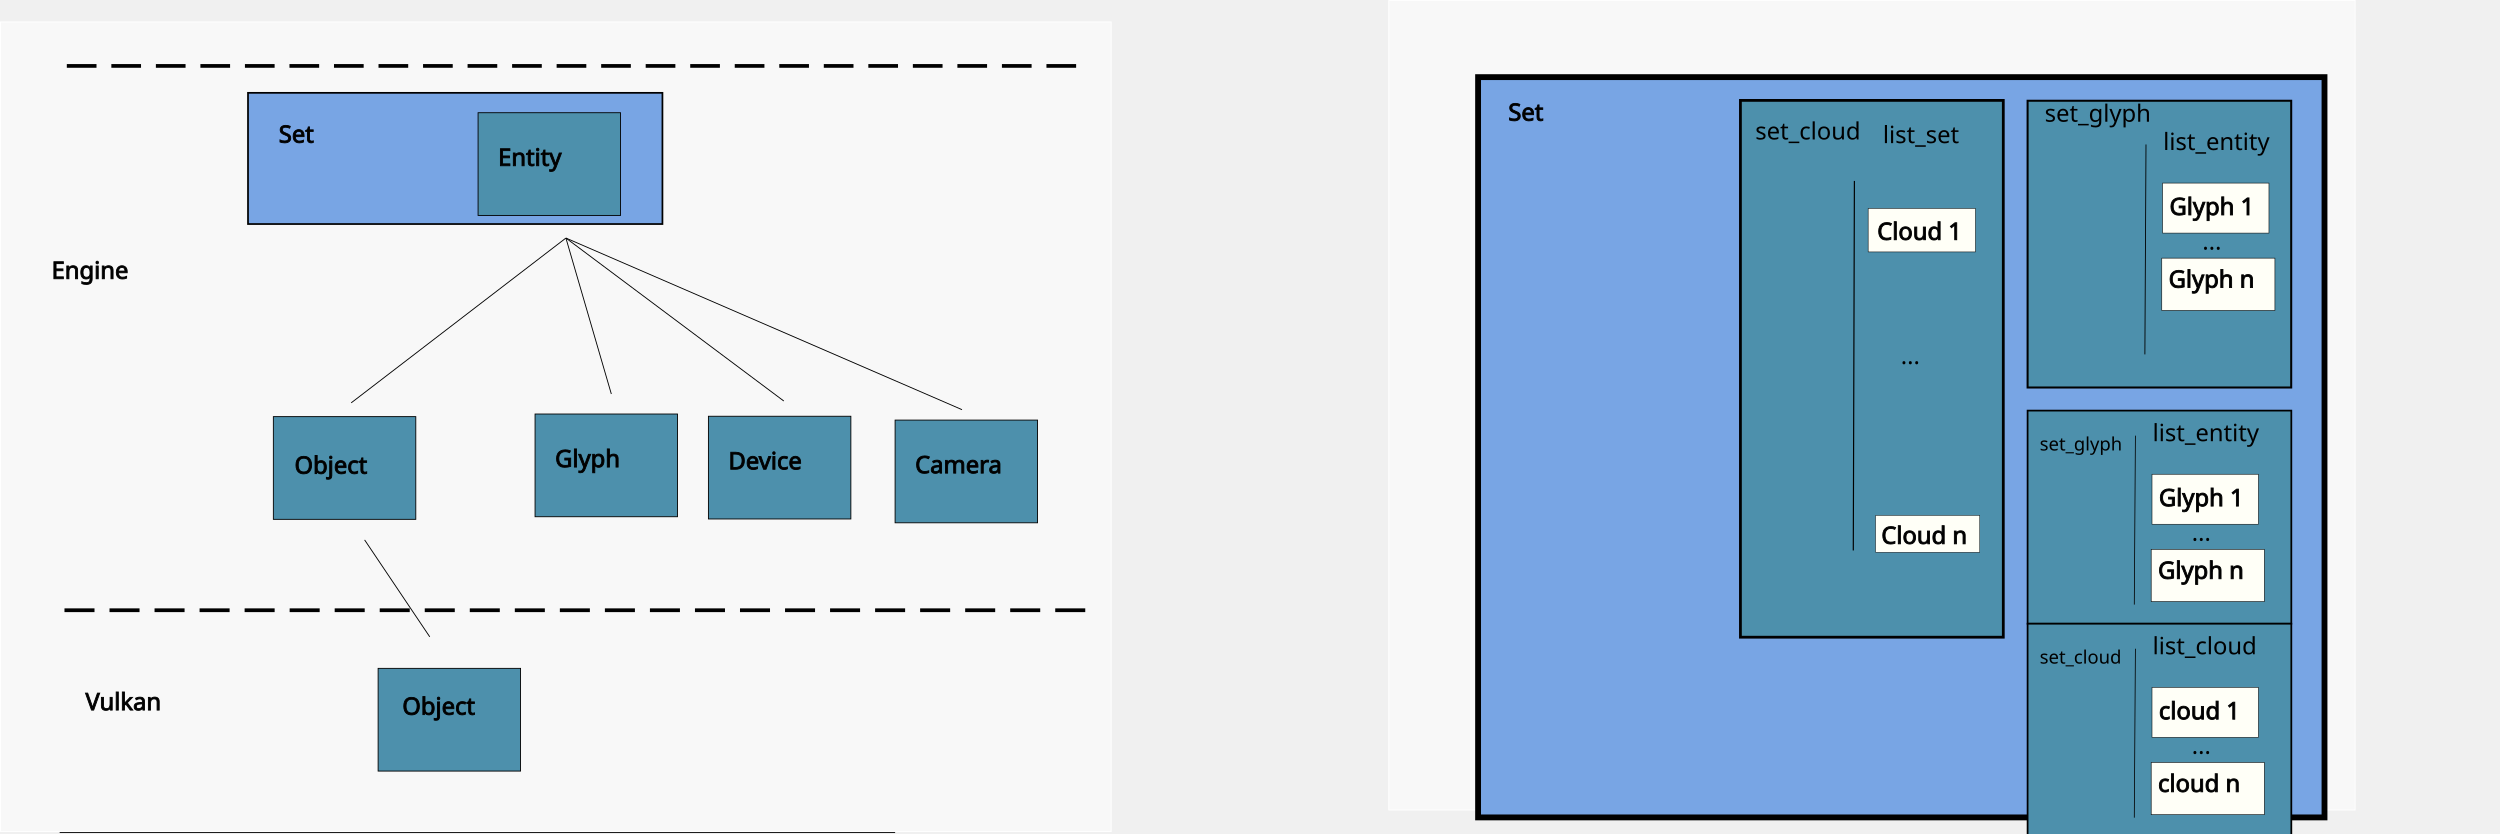
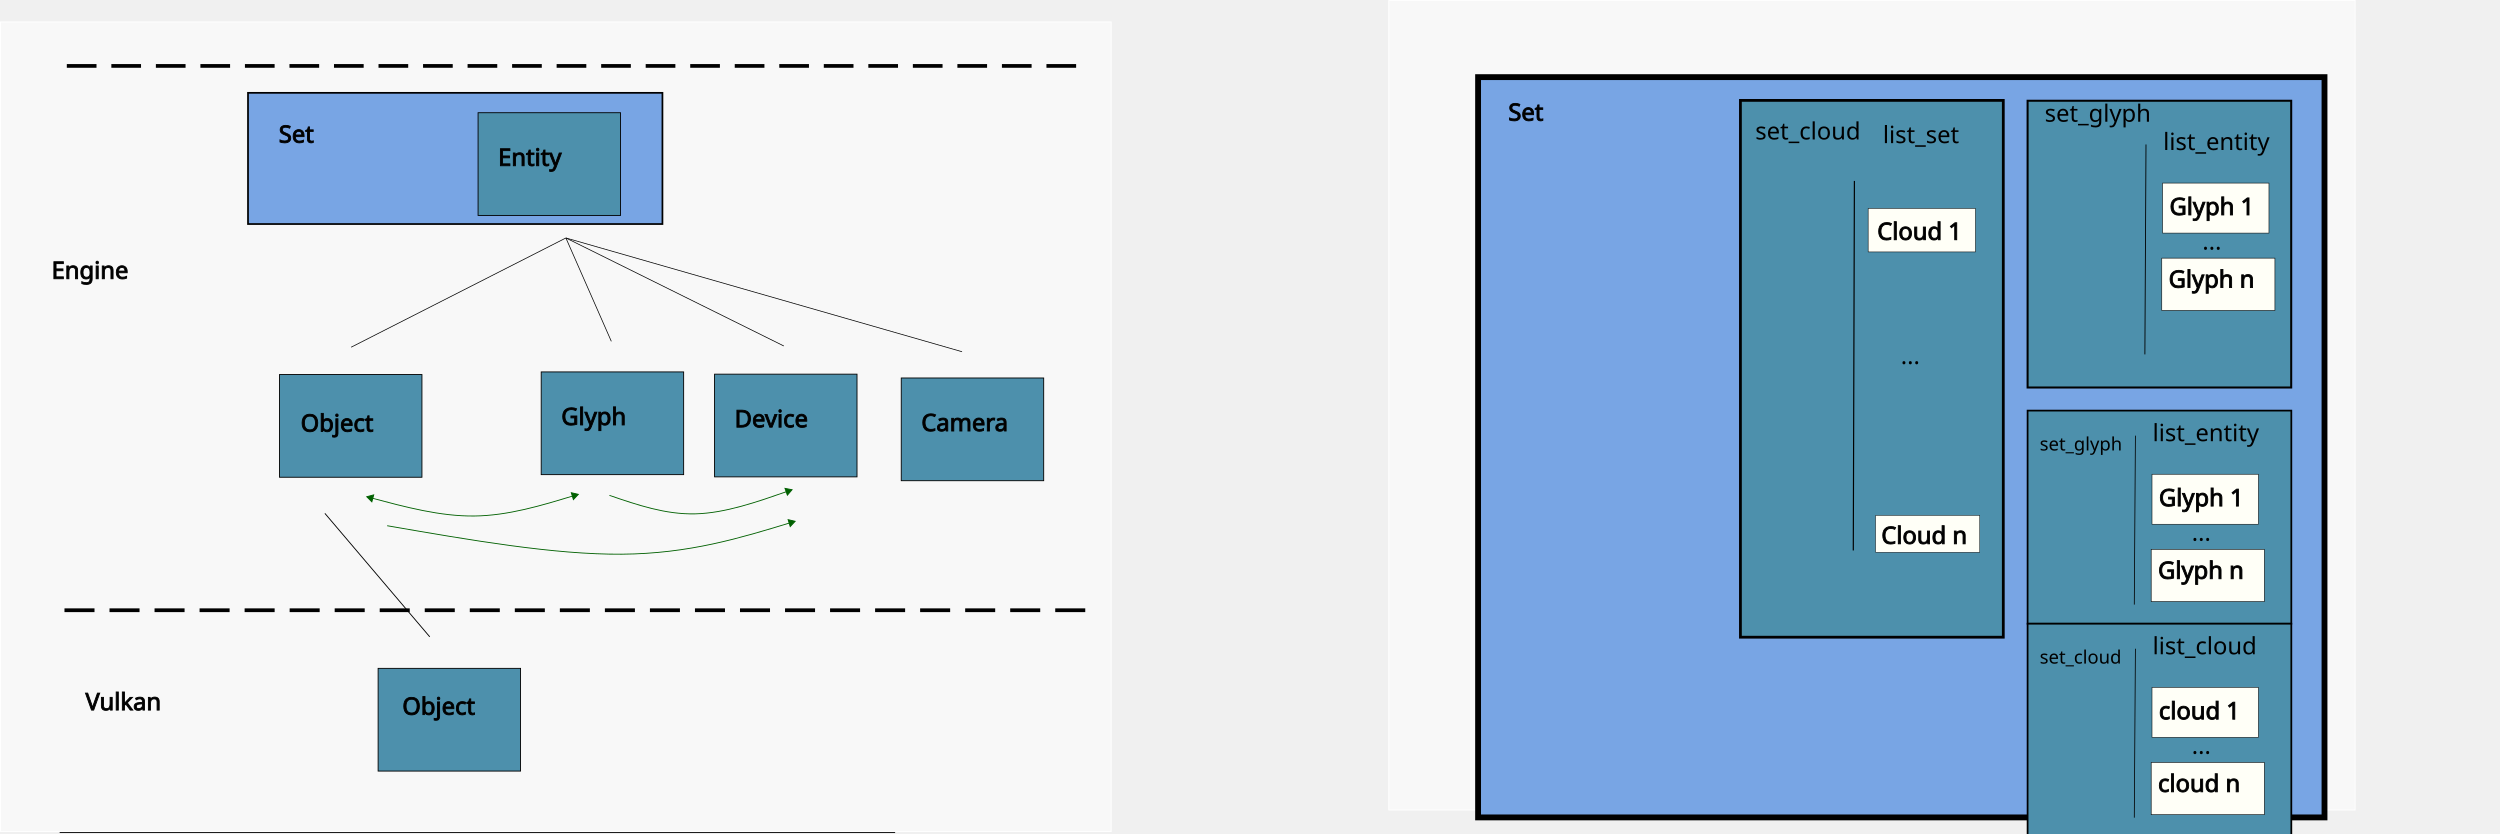
<svg xmlns="http://www.w3.org/2000/svg" width="741.434mm" height="247.051mm" viewBox="0 0 741.434 247.051" version="1.1" id="svg5">
-   <defs id="defs2" />
+   <defs id="defs2">
+     <marker style="overflow:visible" id="TriangleOutL" refX="0.0" refY="0.0" orient="auto">
+       <path transform="scale(0.8)" style="fill-rule:evenodd;fill:context-stroke;stroke:context-stroke;stroke-width:1.0pt" d="M 5.77,0.0 L -2.88,5.0 L -2.88,-5.0 L 5.77,0.0 z " id="path2060" />
+     </marker>
+     <marker style="overflow:visible" id="TriangleInL" refX="0.0" refY="0.0" orient="auto">
+       <path transform="scale(-0.8)" style="fill-rule:evenodd;fill:context-stroke;stroke:context-stroke;stroke-width:1.0pt" d="M 5.77,0.0 L -2.88,5.0 L -2.88,-5.0 L 5.77,0.0 z " id="path2051" />
+     </marker>
+     <marker style="overflow:visible" id="TriangleInM" refX="0.0" refY="0.0" orient="auto">
+       <path transform="scale(-0.4)" style="fill-rule:evenodd;fill:context-stroke;stroke:context-stroke;stroke-width:1.0pt" d="M 5.77,0.0 L -2.88,5.0 L -2.88,-5.0 L 5.77,0.0 z " id="path2054" />
+     </marker>
+   </defs>
  <g id="layer1" transform="translate(331.2248,2.925876)">
    <rect style="fill:#ffffff;fill-opacity:0.555;stroke:#ffffff;stroke-width:0.292" id="rect16124" width="329.398" height="240.062" x="-331.079" y="3.59" />
    <rect style="fill:#78a5e4;fill-opacity:1;stroke:#000000;stroke-width:0.511;stroke-opacity:1" id="rect896-8" width="122.913" height="38.91" x="-257.675" y="24.607" />
    <rect style="fill:#4d90ac;fill-opacity:1;stroke:#000000;stroke-width:0.265;stroke-opacity:1" id="rect896" width="42.244" height="30.462" x="-189.439" y="30.503" />
    <text xml:space="preserve" style="font-size:7.056px;line-height:1.25;font-family:sans-serif;-inkscape-font-specification:'sans-serif, Normal';stroke:#000000;stroke-width:0.265;stroke-opacity:1" x="-183.499" y="46.233" id="text1714">
      <tspan id="tspan1712" style="stroke:#000000;stroke-width:0.265;stroke-opacity:1" x="-183.499" y="46.233">Entity</tspan>
    </text>
-     <rect style="fill:#4d90ac;fill-opacity:1;stroke:#000000;stroke-width:0.265;stroke-opacity:1" id="rect896-89" width="42.244" height="30.462" x="-250.156" y="120.635" />
-     <text xml:space="preserve" style="font-size:7.056px;line-height:1.25;font-family:sans-serif;-inkscape-font-specification:'sans-serif, Normal';stroke:#000000;stroke-width:0.265;stroke-opacity:1" x="-243.889" y="137.531" id="text1714-64">
-       <tspan id="tspan1712-3" style="stroke:#000000;stroke-width:0.265;stroke-opacity:1" x="-243.889" y="137.531">Object</tspan>
+     <rect style="fill:#4d90ac;fill-opacity:1;stroke:#000000;stroke-width:0.265;stroke-opacity:1" id="rect896-89" width="42.244" height="30.462" x="-248.332" y="108.151" />
+     <text xml:space="preserve" style="font-size:7.056px;line-height:1.25;font-family:sans-serif;-inkscape-font-specification:'sans-serif, Normal';stroke:#000000;stroke-width:0.265;stroke-opacity:1" x="-242.065" y="125.047" id="text1714-64">
+       <tspan id="tspan1712-3" style="stroke:#000000;stroke-width:0.265;stroke-opacity:1" x="-242.065" y="125.047">Object</tspan>
    </text>
    <text xml:space="preserve" style="font-size:7.056px;line-height:1.25;font-family:sans-serif;-inkscape-font-specification:'sans-serif, Normal';stroke:#000000;stroke-width:0.265;stroke-opacity:1" x="-248.55" y="39.368" id="text1714-83">
      <tspan id="tspan1712-1" style="stroke:#000000;stroke-width:0.265;stroke-opacity:1" x="-248.55" y="39.368">Set</tspan>
    </text>
    <rect style="fill:#4d90ac;fill-opacity:1;stroke:#000000;stroke-width:0.265;stroke-opacity:1" id="rect896-1-5" width="42.244" height="30.462" x="-219.085" y="195.292" />
    <text xml:space="preserve" style="font-size:7.056px;line-height:1.25;font-family:sans-serif;-inkscape-font-specification:'sans-serif, Normal';stroke:#000000;stroke-width:0.265;stroke-opacity:1" x="-211.919" y="209.015" id="text1714-7-9">
      <tspan id="tspan1712-5-7" style="stroke:#000000;stroke-width:0.265;stroke-opacity:1" x="-211.919" y="209.015">Object</tspan>
    </text>
-     <rect style="fill:#4d90ac;fill-opacity:1;stroke:#000000;stroke-width:0.265;stroke-opacity:1" id="rect896-17" width="42.244" height="30.462" x="-172.542" y="119.86" />
-     <text xml:space="preserve" style="font-size:7.056px;line-height:1.25;font-family:sans-serif;-inkscape-font-specification:'sans-serif, Normal';stroke:#000000;stroke-width:0.265;stroke-opacity:1" x="-166.603" y="135.59" id="text1714-8">
-       <tspan id="tspan1712-57" style="stroke:#000000;stroke-width:0.265;stroke-opacity:1" x="-166.603" y="135.59">Glyph</tspan>
-     </text>
-     <rect style="fill:#4d90ac;fill-opacity:1;stroke:#000000;stroke-width:0.265;stroke-opacity:1" id="rect896-17-4" width="42.244" height="30.462" x="-121.126" y="120.524" />
-     <text xml:space="preserve" style="font-size:7.056px;line-height:1.25;font-family:sans-serif;-inkscape-font-specification:'sans-serif, Normal';stroke:#000000;stroke-width:0.265;stroke-opacity:1" x="-115.187" y="136.254" id="text1714-8-1">
-       <tspan id="tspan1712-57-8" style="stroke:#000000;stroke-width:0.265;stroke-opacity:1" x="-115.187" y="136.254">Device</tspan>
-     </text>
-     <rect style="fill:#4d90ac;fill-opacity:1;stroke:#000000;stroke-width:0.265;stroke-opacity:1" id="rect896-17-4-1" width="42.244" height="30.462" x="-65.762" y="121.66" />
-     <text xml:space="preserve" style="font-size:7.056px;line-height:1.25;font-family:sans-serif;-inkscape-font-specification:'sans-serif, Normal';stroke:#000000;stroke-width:0.265;stroke-opacity:1" x="-59.823" y="137.39" id="text1714-8-1-7">
-       <tspan id="tspan1712-57-8-5" style="stroke:#000000;stroke-width:0.265;stroke-opacity:1" x="-59.823" y="137.39">Camera</tspan>
+     <rect style="fill:#4d90ac;fill-opacity:1;stroke:#000000;stroke-width:0.265;stroke-opacity:1" id="rect896-17" width="42.244" height="30.462" x="-170.718" y="107.376" />
+     <text xml:space="preserve" style="font-size:7.056px;line-height:1.25;font-family:sans-serif;-inkscape-font-specification:'sans-serif, Normal';stroke:#000000;stroke-width:0.265;stroke-opacity:1" x="-164.778" y="123.106" id="text1714-8">
+       <tspan id="tspan1712-57" style="stroke:#000000;stroke-width:0.265;stroke-opacity:1" x="-164.778" y="123.106">Glyph</tspan>
+     </text>
+     <rect style="fill:#4d90ac;fill-opacity:1;stroke:#000000;stroke-width:0.265;stroke-opacity:1" id="rect896-17-4" width="42.244" height="30.462" x="-119.302" y="108.04" />
+     <text xml:space="preserve" style="font-size:7.056px;line-height:1.25;font-family:sans-serif;-inkscape-font-specification:'sans-serif, Normal';stroke:#000000;stroke-width:0.265;stroke-opacity:1" x="-113.362" y="123.77" id="text1714-8-1">
+       <tspan id="tspan1712-57-8" style="stroke:#000000;stroke-width:0.265;stroke-opacity:1" x="-113.362" y="123.77">Device</tspan>
+     </text>
+     <rect style="fill:#4d90ac;fill-opacity:1;stroke:#000000;stroke-width:0.265;stroke-opacity:1" id="rect896-17-4-1" width="42.244" height="30.462" x="-63.938" y="109.176" />
+     <text xml:space="preserve" style="font-size:7.056px;line-height:1.25;font-family:sans-serif;-inkscape-font-specification:'sans-serif, Normal';stroke:#000000;stroke-width:0.265;stroke-opacity:1" x="-57.998" y="124.906" id="text1714-8-1-7">
+       <tspan id="tspan1712-57-8-5" style="stroke:#000000;stroke-width:0.265;stroke-opacity:1" x="-57.998" y="124.906">Camera</tspan>
    </text>
    <text xml:space="preserve" style="font-size:7.056px;line-height:1.25;font-family:sans-serif;-inkscape-font-specification:'sans-serif, Normal';stroke:#000000;stroke-width:0.265;stroke-opacity:1" x="-315.928" y="79.738" id="text10767">
      <tspan id="tspan10765" style="stroke:#000000;stroke-width:0.265;stroke-opacity:1" x="-315.928" y="79.738">Engine</tspan>
    </text>
    <text xml:space="preserve" style="font-size:7.056px;line-height:1.25;font-family:sans-serif;-inkscape-font-specification:'sans-serif, Normal';stroke:#000000;stroke-width:0.265;stroke-opacity:1" x="-305.878" y="207.671" id="text11761">
      <tspan id="tspan11759" style="stroke:#000000;stroke-width:0.265;stroke-opacity:1" x="-305.878" y="207.671">Vulkan</tspan>
    </text>
-     <path style="fill:none;stroke:#000000;stroke-width:0.265px;stroke-linecap:butt;stroke-linejoin:miter;stroke-opacity:1" d="m -223.088,157.198 19.314,28.744" id="path12751" />
+     <path style="fill:none;stroke:#000000;stroke-width:0.265px;stroke-linecap:butt;stroke-linejoin:miter;stroke-opacity:1" d="m -234.875,149.325 31.101,36.616" id="path12751" />
    <path style="fill:none;stroke:#000000;stroke-width:1.101;stroke-linecap:butt;stroke-linejoin:miter;stroke-miterlimit:4;stroke-dasharray:8.804, 4.402;stroke-dashoffset:0;stroke-opacity:1" d="M -311.409,16.625 H -11.314" id="path12759" />
    <path style="fill:none;stroke:#000000;stroke-width:1.113;stroke-linecap:butt;stroke-linejoin:miter;stroke-miterlimit:4;stroke-dasharray:8.904, 4.452;stroke-dashoffset:0;stroke-opacity:1" d="M -312.103,178.056 H -5.169" id="path12759-5" />
    <path style="fill:none;stroke:#000000;stroke-width:0.265px;stroke-linecap:butt;stroke-linejoin:miter;stroke-opacity:1" d="M -313.535,243.993 H -65.756" id="path12759-3" />
-     <path style="fill:none;stroke:#000000;stroke-width:0.265px;stroke-linecap:butt;stroke-linejoin:miter;stroke-opacity:1" d="m -163.393,67.675 13.472,46.247" id="path14612" />
-     <path style="fill:none;stroke:#000000;stroke-width:0.265px;stroke-linecap:butt;stroke-linejoin:miter;stroke-opacity:1" d="m -163.393,67.675 -63.678,48.872" id="path14614" />
-     <path style="fill:none;stroke:#000000;stroke-width:0.265px;stroke-linecap:butt;stroke-linejoin:miter;stroke-opacity:1" d="M -163.393,67.675 -45.92,118.574" id="path1873" />
-     <path style="fill:none;stroke:#000000;stroke-width:0.265px;stroke-linecap:butt;stroke-linejoin:miter;stroke-opacity:1" d="m -163.393,67.675 64.624,48.332 m 48.478,-30.072" id="path1873-1" />
+     <path style="fill:none;stroke:#000000;stroke-width:0.215px;stroke-linecap:butt;stroke-linejoin:miter;stroke-opacity:1" d="m -163.398,67.648 13.475,30.657" id="path14612" />
+     <path style="fill:none;stroke:#000000;stroke-width:0.215px;stroke-linecap:butt;stroke-linejoin:miter;stroke-opacity:1" d="m -163.398,67.648 -63.69,32.398" id="path14614" />
+     <path style="fill:none;stroke:#000000;stroke-width:0.215px;stroke-linecap:butt;stroke-linejoin:miter;stroke-opacity:1" d="M -163.398,67.648 -45.904,101.389" id="path1873" />
+     <path style="fill:none;stroke:#000000;stroke-width:0.215px;stroke-linecap:butt;stroke-linejoin:miter;stroke-opacity:1" d="m -163.398,67.648 64.636,32.04 m 48.487,-19.935" id="path1873-1" />
    <rect style="fill:#ffffff;fill-opacity:0.555;stroke:#ffffff;stroke-width:0.273" id="rect16124-3" width="286.585" height="240.081" x="80.655" y="-2.79" />
    <rect style="fill:#ffffff;fill-opacity:0.555;stroke:#ffffff;stroke-width:0.215" id="rect16124-3-0" width="291.162" height="147.15" x="140.207" y="259.818" />
    <rect style="fill:#78a5e4;fill-opacity:1;stroke:#000000;stroke-width:1.734;stroke-opacity:1" id="rect896-8-1" width="251.026" height="219.547" x="107.136" y="19.949" />
    <rect style="fill:#4d90ac;fill-opacity:1;stroke:#000000;stroke-width:0.602;stroke-opacity:1" id="rect896-7" width="78.178" height="85.044" x="270.106" y="26.953" />
    <rect style="fill:#4d90ac;fill-opacity:1;stroke:#000000;stroke-width:0.823;stroke-opacity:1" id="rect896-7-2" width="77.958" height="159.202" x="184.941" y="26.849" />
    <rect style="fill:#fffff7;fill-opacity:1;stroke:#000000;stroke-width:0.15;stroke-opacity:1" id="rect896-17-4-1-4" width="31.811" height="12.914" x="222.821" y="58.876" />
    <text xml:space="preserve" style="font-size:7.056px;line-height:1.25;font-family:sans-serif;-inkscape-font-specification:'sans-serif, Normal';stroke:#000000;stroke-width:0.265;stroke-opacity:1" x="225.505" y="68.186" id="text1714-5">
      <tspan id="tspan1712-9" style="stroke:#000000;stroke-width:0.265;stroke-opacity:1" x="225.505" y="68.186">Cloud 1</tspan>
    </text>
    <rect style="fill:#fffff7;fill-opacity:1;stroke:#000000;stroke-width:0.136;stroke-opacity:1" id="rect896-17-4-1-4-8" width="30.887" height="10.939" x="225.033" y="149.925" />
    <text xml:space="preserve" style="font-size:7.056px;line-height:1.25;font-family:sans-serif;-inkscape-font-specification:'sans-serif, Normal';stroke:#000000;stroke-width:0.265;stroke-opacity:1" x="226.716" y="158.346" id="text1714-5-9">
      <tspan id="tspan1712-9-3" style="stroke:#000000;stroke-width:0.265;stroke-opacity:1" x="226.716" y="158.346">Cloud n</tspan>
    </text>
    <text xml:space="preserve" style="font-size:7.056px;line-height:1.25;font-family:sans-serif;-inkscape-font-specification:'sans-serif, Normal';stroke:#000000;stroke-width:0.265;stroke-opacity:1" x="116.098" y="32.844" id="text1714-83-7">
      <tspan id="tspan1712-1-8" style="stroke:#000000;stroke-width:0.265;stroke-opacity:1" x="116.098" y="32.844">Set</tspan>
    </text>
    <text xml:space="preserve" style="font-size:7.056px;line-height:1.25;font-family:sans-serif;-inkscape-font-specification:'sans-serif, Normal';stroke-width:0.265" x="189.342" y="38.43" id="text7446">
      <tspan id="tspan7444" style="stroke-width:0.265" x="189.342" y="38.43">set_cloud</tspan>
    </text>
    <rect style="fill:#fffff7;fill-opacity:1;stroke:#000000;stroke-width:0.16;stroke-opacity:1" id="rect896-17-4-1-4-9" width="31.545" height="14.833" x="310.143" y="51.369" />
    <text xml:space="preserve" style="font-size:7.056px;line-height:1.25;font-family:sans-serif;-inkscape-font-specification:'sans-serif, Normal';stroke:#000000;stroke-width:0.265;stroke-opacity:1" x="312.179" y="60.823" id="text1714-5-2">
      <tspan id="tspan1712-9-2" style="stroke:#000000;stroke-width:0.265;stroke-opacity:1" x="312.179" y="60.823">Glyph 1</tspan>
    </text>
    <rect style="fill:#fffff7;fill-opacity:1;stroke:#000000;stroke-width:0.169;stroke-opacity:1" id="rect896-17-4-1-4-5-4" width="33.558" height="15.517" x="309.899" y="73.63" />
    <text xml:space="preserve" style="font-size:7.056px;line-height:1.25;font-family:sans-serif;-inkscape-font-specification:'sans-serif, Normal';stroke:#000000;stroke-width:0.265;stroke-opacity:1" x="311.923" y="82.361" id="text1714-5-9-7">
      <tspan id="tspan1712-9-4-7" style="stroke:#000000;stroke-width:0.265;stroke-opacity:1" x="311.923" y="82.361">Glyph n</tspan>
    </text>
    <text xml:space="preserve" style="font-size:7.056px;line-height:1.25;font-family:sans-serif;-inkscape-font-specification:'sans-serif, Normal';stroke-width:0.265" x="321.918" y="71.095" id="text2702-5">
      <tspan id="tspan2700-4" style="stroke-width:0.265" x="321.918" y="71.095">...</tspan>
    </text>
    <text xml:space="preserve" style="font-size:7.056px;line-height:1.25;font-family:sans-serif;-inkscape-font-specification:'sans-serif, Normal';stroke-width:0.265" x="232.485" y="105.033" id="text2702-5-0">
      <tspan id="tspan2700-4-6" style="stroke-width:0.265" x="232.485" y="105.033">...</tspan>
    </text>
    <text xml:space="preserve" style="font-size:7.056px;line-height:1.25;font-family:sans-serif;-inkscape-font-specification:'sans-serif, Normal';stroke-width:0.265" x="275.169" y="33.171" id="text25968">
      <tspan id="tspan25966" style="stroke-width:0.265" x="275.169" y="33.171">set_glyph</tspan>
    </text>
    <rect style="fill:#4d90ac;fill-opacity:1;stroke:#000000;stroke-width:0.519;stroke-opacity:1" id="rect896-7-6" width="78.214" height="63.201" x="270.106" y="118.848" />
    <path style="fill:none;stroke:#000000;stroke-width:0.265px;stroke-linecap:butt;stroke-linejoin:miter;stroke-opacity:1" d="m 305.22,39.923 -0.329,62.266" id="path43190" />
    <path style="fill:none;stroke:#000000;stroke-width:0.351px;stroke-linecap:butt;stroke-linejoin:miter;stroke-opacity:1" d="M 218.741,50.729 218.412,160.32" id="path43190-2" />
    <text xml:space="preserve" style="font-size:7.056px;line-height:1.25;font-family:sans-serif;-inkscape-font-specification:'sans-serif, Normal';stroke-width:0.265" x="310.321" y="41.565" id="text44998">
      <tspan id="tspan44996" style="stroke-width:0.265" x="310.321" y="41.565">list_entity</tspan>
    </text>
    <rect style="fill:#fffff7;fill-opacity:1;stroke:#000000;stroke-width:0.16;stroke-opacity:1" id="rect896-17-4-1-4-9-5" width="31.545" height="14.833" x="307.003" y="137.718" />
    <text xml:space="preserve" style="font-size:7.056px;line-height:1.25;font-family:sans-serif;-inkscape-font-specification:'sans-serif, Normal';stroke:#000000;stroke-width:0.265;stroke-opacity:1" x="309.04" y="147.172" id="text1714-5-2-0">
      <tspan id="tspan1712-9-2-6" style="stroke:#000000;stroke-width:0.265;stroke-opacity:1" x="309.04" y="147.172">Glyph 1</tspan>
    </text>
    <rect style="fill:#fffff7;fill-opacity:1;stroke:#000000;stroke-width:0.169;stroke-opacity:1" id="rect896-17-4-1-4-5-4-4" width="33.558" height="15.517" x="306.76" y="159.979" />
    <text xml:space="preserve" style="font-size:7.056px;line-height:1.25;font-family:sans-serif;-inkscape-font-specification:'sans-serif, Normal';stroke:#000000;stroke-width:0.265;stroke-opacity:1" x="308.784" y="168.71" id="text1714-5-9-7-6">
      <tspan id="tspan1712-9-4-7-2" style="stroke:#000000;stroke-width:0.265;stroke-opacity:1" x="308.784" y="168.71">Glyph n</tspan>
    </text>
    <text xml:space="preserve" style="font-size:7.056px;line-height:1.25;font-family:sans-serif;-inkscape-font-specification:'sans-serif, Normal';stroke-width:0.265" x="318.779" y="157.444" id="text2702-5-5">
      <tspan id="tspan2700-4-8" style="stroke-width:0.265" x="318.779" y="157.444">...</tspan>
    </text>
    <text xml:space="preserve" style="font-size:5.479px;line-height:1.25;font-family:sans-serif;-inkscape-font-specification:'sans-serif, Normal';stroke-width:0.205" x="273.697" y="130.676" id="text25968-6">
      <tspan id="tspan25966-2" style="stroke-width:0.205" x="273.697" y="130.676">set_glyph</tspan>
    </text>
    <path style="fill:none;stroke:#000000;stroke-width:0.238px;stroke-linecap:butt;stroke-linejoin:miter;stroke-opacity:1" d="m 302.081,126.273 -0.33,50.106" id="path43190-8" />
    <text xml:space="preserve" style="font-size:7.056px;line-height:1.25;font-family:sans-serif;-inkscape-font-specification:'sans-serif, Normal';stroke-width:0.265" x="307.181" y="127.914" id="text44998-4">
      <tspan id="tspan44996-7" style="stroke-width:0.265" x="307.181" y="127.914">list_entity</tspan>
    </text>
    <rect style="fill:#4d90ac;fill-opacity:1;stroke:#000000;stroke-width:0.519;stroke-opacity:1" id="rect896-7-6-9" width="78.214" height="63.201" x="270.106" y="182.049" />
    <rect style="fill:#fffff7;fill-opacity:1;stroke:#000000;stroke-width:0.16;stroke-opacity:1" id="rect896-17-4-1-4-9-5-9" width="31.545" height="14.833" x="307.003" y="200.919" />
    <text xml:space="preserve" style="font-size:7.056px;line-height:1.25;font-family:sans-serif;-inkscape-font-specification:'sans-serif, Normal';stroke:#000000;stroke-width:0.265;stroke-opacity:1" x="309.04" y="210.373" id="text1714-5-2-0-0">
      <tspan id="tspan1712-9-2-6-8" style="stroke:#000000;stroke-width:0.265;stroke-opacity:1" x="309.04" y="210.373">cloud 1</tspan>
    </text>
    <rect style="fill:#fffff7;fill-opacity:1;stroke:#000000;stroke-width:0.169;stroke-opacity:1" id="rect896-17-4-1-4-5-4-4-1" width="33.558" height="15.517" x="306.76" y="223.18" />
    <text xml:space="preserve" style="font-size:7.056px;line-height:1.25;font-family:sans-serif;-inkscape-font-specification:'sans-serif, Normal';stroke:#000000;stroke-width:0.265;stroke-opacity:1" x="308.784" y="231.911" id="text1714-5-9-7-6-3">
      <tspan id="tspan1712-9-4-7-2-1" style="stroke:#000000;stroke-width:0.265;stroke-opacity:1" x="308.784" y="231.911">cloud n</tspan>
    </text>
    <text xml:space="preserve" style="font-size:7.056px;line-height:1.25;font-family:sans-serif;-inkscape-font-specification:'sans-serif, Normal';stroke-width:0.265" x="318.779" y="220.645" id="text2702-5-5-1">
      <tspan id="tspan2700-4-8-0" style="stroke-width:0.265" x="318.779" y="220.645">...</tspan>
    </text>
    <text xml:space="preserve" style="font-size:5.479px;line-height:1.25;font-family:sans-serif;-inkscape-font-specification:'sans-serif, Normal';stroke-width:0.205" x="273.697" y="193.877" id="text25968-6-3">
      <tspan id="tspan25966-2-4" style="stroke-width:0.205" x="273.697" y="193.877">set_cloud</tspan>
    </text>
    <path style="fill:none;stroke:#000000;stroke-width:0.238px;stroke-linecap:butt;stroke-linejoin:miter;stroke-opacity:1" d="m 302.081,189.474 -0.33,50.106" id="path43190-8-0" />
    <path style="fill:none;stroke:#000000;stroke-width:0.238px;stroke-linecap:butt;stroke-linejoin:miter;stroke-opacity:1" d="m 194.453,284.786 -0.33,50.106" id="path43190-8-0-1" />
    <path style="fill:none;stroke:#000000;stroke-width:0.238px;stroke-linecap:butt;stroke-linejoin:miter;stroke-opacity:1" d="m 239.618,284.938 -0.33,50.106" id="path43190-8-0-1-9" />
    <path style="fill:none;stroke:#000000;stroke-width:0.358px;stroke-linecap:butt;stroke-linejoin:miter;stroke-opacity:1" d="m 299.463,281.949 -0.325,115.656" id="path43190-8-0-1-9-2" />
    <path style="fill:none;stroke:#000000;stroke-width:0.358px;stroke-linecap:butt;stroke-linejoin:miter;stroke-opacity:1" d="M 363.132,283.07 362.807,398.726" id="path43190-8-0-1-9-2-5" />
    <text xml:space="preserve" style="font-size:7.056px;line-height:1.25;font-family:sans-serif;-inkscape-font-specification:'sans-serif, Normal';stroke-width:0.265" x="307.181" y="191.116" id="text44998-4-3">
      <tspan id="tspan44996-7-9" style="stroke-width:0.265" x="307.181" y="191.116">list_cloud</tspan>
    </text>
    <text xml:space="preserve" style="font-size:7.056px;line-height:1.25;font-family:sans-serif;-inkscape-font-specification:'sans-serif, Normal';stroke-width:0.265" x="227.192" y="39.515" id="text44998-4-2">
      <tspan id="tspan44996-7-4" style="stroke-width:0.265" x="227.192" y="39.515">list_set</tspan>
    </text>
    <text xml:space="preserve" style="font-size:7.056px;line-height:1.25;font-family:sans-serif;-inkscape-font-specification:'sans-serif, Normal';stroke-width:0.265" x="164.102" y="291.428" id="text69573">
      <tspan id="tspan69571" style="stroke-width:0.265" x="164.102" y="291.428">dataset</tspan>
    </text>
    <text xml:space="preserve" style="font-size:7.056px;line-height:1.25;font-family:sans-serif;-inkscape-font-specification:'sans-serif, Normal';stroke-width:0.265" x="196.769" y="290.579" id="text70765">
      <tspan id="tspan70763" style="stroke-width:0.265" x="196.769" y="290.579">world</tspan>
    </text>
    <text xml:space="preserve" style="font-size:7.056px;line-height:1.25;font-family:sans-serif;-inkscape-font-specification:'sans-serif, Normal';stroke-width:0.265" x="196.364" y="305.321" id="text71825">
      <tspan id="tspan71823" style="stroke-width:0.265" x="196.364" y="305.321">Scene</tspan>
    </text>
    <text xml:space="preserve" style="font-size:7.056px;line-height:1.25;font-family:sans-serif;-inkscape-font-specification:'sans-serif, Normal';stroke-width:0.265" x="245.875" y="290.634" id="text74757">
      <tspan id="tspan74755" style="stroke-width:0.265" x="245.875" y="290.634">Glyph</tspan>
    </text>
    <text xml:space="preserve" style="font-size:7.056px;line-height:1.25;font-family:sans-serif;-inkscape-font-specification:'sans-serif, Normal';stroke-width:0.265" x="245.097" y="304.753" id="text77149">
      <tspan id="tspan77147" style="stroke-width:0.265" x="245.097" y="304.753">Capture/</tspan>
      <tspan style="stroke-width:0.265" x="245.097" y="313.572" id="tspan78315">Playback_ID</tspan>
    </text>
    <path style="fill:none;stroke:#000000;stroke-width:0.361px;stroke-linecap:butt;stroke-linejoin:miter;stroke-opacity:1" d="m 195.024,296.123 h 226.472" id="path79090" />
    <path style="fill:none;stroke:#000000;stroke-width:0.323px;stroke-linecap:butt;stroke-linejoin:miter;stroke-opacity:1" d="M 241.87,351.225 H 423.442" id="path79090-6" />
    <text xml:space="preserve" style="font-size:7.056px;line-height:1.25;font-family:sans-serif;-inkscape-font-specification:'sans-serif, Normal';stroke-width:0.265" x="248.819" y="364.621" id="text80172">
      <tspan id="tspan80170" style="stroke-width:0.265" x="248.819" y="364.621">cloud_name</tspan>
    </text>
    <text xml:space="preserve" style="font-size:7.056px;line-height:1.25;font-family:sans-serif;-inkscape-font-specification:'sans-serif, Normal';stroke-width:0.265" x="304.365" y="305.814" id="text86422">
      <tspan id="tspan86420" style="stroke-width:0.265" x="304.365" y="305.814">Glyph</tspan>
    </text>
    <text xml:space="preserve" style="font-size:7.056px;line-height:1.25;font-family:sans-serif;-inkscape-font-specification:'sans-serif, Normal';stroke-width:0.265" x="367.551" y="304.944" id="text86422-2">
      <tspan id="tspan86420-76" style="stroke-width:0.265" x="367.551" y="304.944">AABB</tspan>
    </text>
    <text xml:space="preserve" style="font-size:7.056px;line-height:1.25;font-family:sans-serif;-inkscape-font-specification:'sans-serif, Normal';stroke-width:0.265" x="303.546" y="325.718" id="text86422-6">
      <tspan id="tspan86420-7" style="stroke-width:0.265" x="303.546" y="325.718">Camera</tspan>
    </text>
    <text xml:space="preserve" style="font-size:7.056px;line-height:1.25;font-family:sans-serif;-inkscape-font-specification:'sans-serif, Normal';fill:#007f00;fill-opacity:1;stroke-width:0.265" x="167.984" y="299.815" id="text89202">
      <tspan id="tspan89200" style="fill:#007f00;fill-opacity:1;stroke-width:0.265" x="167.984" y="299.815">Set</tspan>
    </text>
    <text xml:space="preserve" style="font-size:7.056px;line-height:1.25;font-family:sans-serif;-inkscape-font-specification:'sans-serif, Normal';fill:#007f00;fill-opacity:1;stroke-width:0.265" x="214.749" y="295.572" id="text89202-9">
      <tspan id="tspan89200-3" style="fill:#007f00;fill-opacity:1;stroke-width:0.265" x="214.749" y="295.572">Set</tspan>
    </text>
    <text xml:space="preserve" style="font-size:7.056px;line-height:1.25;font-family:sans-serif;-inkscape-font-specification:'sans-serif, Normal';fill:#007f00;fill-opacity:1;stroke-width:0.265" x="215.044" y="315.072" id="text89202-3">
      <tspan id="tspan89200-8" style="fill:#007f00;fill-opacity:1;stroke-width:0.265" x="215.044" y="315.072">Set</tspan>
    </text>
    <text xml:space="preserve" style="font-size:7.056px;line-height:1.25;font-family:sans-serif;-inkscape-font-specification:'sans-serif, Normal';fill:#007f00;fill-opacity:1;stroke-width:0.265" x="283.044" y="324.256" id="text89202-3-4">
      <tspan id="tspan89200-8-0" style="fill:#007f00;fill-opacity:1;stroke-width:0.265" x="283.044" y="324.256">Set</tspan>
    </text>
    <text xml:space="preserve" style="font-size:7.056px;line-height:1.25;font-family:sans-serif;-inkscape-font-specification:'sans-serif, Normal';fill:#007f00;fill-opacity:1;stroke-width:0.265" x="322.596" y="312.644" id="text89202-3-4-1">
      <tspan id="tspan89200-8-0-3" style="fill:#007f00;fill-opacity:1;stroke-width:0.265" x="322.596" y="312.644">Set</tspan>
    </text>
    <text xml:space="preserve" style="font-size:7.056px;line-height:1.25;font-family:sans-serif;-inkscape-font-specification:'sans-serif, Normal';fill:#007f00;fill-opacity:1;stroke-width:0.265" x="286.164" y="373.079" id="text89202-3-0">
      <tspan id="tspan89200-8-4" style="fill:#007f00;fill-opacity:1;stroke-width:0.265" x="286.164" y="373.079">Set</tspan>
    </text>
    <text xml:space="preserve" style="font-size:7.056px;line-height:1.25;font-family:sans-serif;-inkscape-font-specification:'sans-serif, Normal';fill:#004592;fill-opacity:1;stroke-width:0.265" x="388.12" y="311.862" id="text90900">
      <tspan id="tspan90898" style="fill:#004592;fill-opacity:1;stroke-width:0.265" x="388.12" y="311.862">Entity</tspan>
    </text>
    <text xml:space="preserve" style="font-size:7.056px;line-height:1.25;font-family:sans-serif;-inkscape-font-specification:'sans-serif, Normal';fill:#004592;fill-opacity:1;stroke-width:0.265" x="333.438" y="329.196" id="text90900-5">
      <tspan id="tspan90898-69" style="fill:#004592;fill-opacity:1;stroke-width:0.265" x="333.438" y="329.196">Entity</tspan>
    </text>
    <text xml:space="preserve" style="font-size:7.056px;line-height:1.25;font-family:sans-serif;-inkscape-font-specification:'sans-serif, Normal';stroke-width:0.265" x="310.972" y="383.437" id="text87800-8">
      <tspan id="tspan87798-7" style="stroke-width:0.265" x="310.972" y="383.437">cloud</tspan>
    </text>
    <text xml:space="preserve" style="font-size:7.056px;line-height:1.25;font-family:sans-serif;-inkscape-font-specification:'sans-serif, Normal';fill:#004592;fill-opacity:1;stroke-width:0.265" x="330.7" y="390.177" id="text90900-6-2">
      <tspan id="tspan90898-6-8" style="fill:#004592;fill-opacity:1;stroke-width:0.265" x="330.7" y="390.177">Entity</tspan>
    </text>
    <text xml:space="preserve" style="font-size:7.056px;line-height:1.25;font-family:sans-serif;-inkscape-font-specification:'sans-serif, Normal';stroke-width:0.265" x="302.77" y="342.432" id="text87800-8-2">
      <tspan id="tspan87798-7-9" style="stroke-width:0.265" x="302.77" y="342.432">cloud</tspan>
    </text>
    <text xml:space="preserve" style="font-size:7.056px;line-height:1.25;font-family:sans-serif;-inkscape-font-specification:'sans-serif, Normal';fill:#004592;fill-opacity:1;stroke-width:0.265" x="322.498" y="349.172" id="text90900-6-2-9">
      <tspan id="tspan90898-6-8-6" style="fill:#004592;fill-opacity:1;stroke-width:0.265" x="322.498" y="349.172">Entity</tspan>
    </text>
    <text xml:space="preserve" style="font-size:7.056px;line-height:1.25;font-family:sans-serif;-inkscape-font-specification:'sans-serif, Normal';fill:#004592;fill-opacity:1;stroke-width:0.265" x="266.469" y="293.903" id="text90900-0">
      <tspan id="tspan90898-5" style="fill:#004592;fill-opacity:1;stroke-width:0.265" x="266.469" y="293.903">Entity</tspan>
    </text>
    <text xml:space="preserve" style="font-size:7.056px;line-height:1.25;font-family:sans-serif;-inkscape-font-specification:'sans-serif, Normal';stroke-width:0.265" x="367.821" y="312.914" id="text97051">
      <tspan id="tspan97049" style="stroke-width:0.265" x="367.821" y="312.914">Axis</tspan>
    </text>
    <text xml:space="preserve" style="font-size:7.056px;line-height:1.25;font-family:sans-serif;-inkscape-font-specification:'sans-serif, Normal';stroke-width:0.265" x="311.292" y="367.119" id="text86422-21">
      <tspan id="tspan86420-5" style="stroke-width:0.265" x="311.292" y="367.119">Glyph</tspan>
    </text>
    <text xml:space="preserve" style="font-size:7.056px;line-height:1.25;font-family:sans-serif;-inkscape-font-specification:'sans-serif, Normal';stroke-width:0.265" x="369.652" y="363.216" id="text86422-2-9">
      <tspan id="tspan86420-76-9" style="stroke-width:0.265" x="369.652" y="363.216">AABB</tspan>
    </text>
    <text xml:space="preserve" style="font-size:7.056px;line-height:1.25;font-family:sans-serif;-inkscape-font-specification:'sans-serif, Normal';fill:#007f00;fill-opacity:1;stroke-width:0.265" x="329.522" y="373.948" id="text89202-3-4-1-1">
      <tspan id="tspan89200-8-0-3-4" style="fill:#007f00;fill-opacity:1;stroke-width:0.265" x="329.522" y="373.948">Set</tspan>
    </text>
    <text xml:space="preserve" style="font-size:7.056px;line-height:1.25;font-family:sans-serif;-inkscape-font-specification:'sans-serif, Normal';fill:#004592;fill-opacity:1;stroke-width:0.265" x="390.221" y="370.134" id="text90900-9">
      <tspan id="tspan90898-1" style="fill:#004592;fill-opacity:1;stroke-width:0.265" x="390.221" y="370.134">Entity</tspan>
    </text>
    <text xml:space="preserve" style="font-size:7.056px;line-height:1.25;font-family:sans-serif;-inkscape-font-specification:'sans-serif, Normal';stroke-width:0.265" x="369.922" y="371.186" id="text97051-0">
      <tspan id="tspan97049-7" style="stroke-width:0.265" x="369.922" y="371.186">Axis</tspan>
    </text>
    <rect style="fill:#ffffff;fill-opacity:0.555;stroke:#ffffff;stroke-width:0.194" id="rect16124-3-0-8" width="283.832" height="123.102" x="151.138" y="435.238" />
    <path style="fill:none;stroke:#000000;stroke-width:0.238px;stroke-linecap:butt;stroke-linejoin:miter;stroke-opacity:1" d="m 195.275,448.07 -0.33,50.106" id="path43190-8-0-1-7" />
    <path style="fill:none;stroke:#000000;stroke-width:0.238px;stroke-linecap:butt;stroke-linejoin:miter;stroke-opacity:1" d="m 240.44,448.222 -0.33,50.106" id="path43190-8-0-1-9-0" />
    <path style="fill:none;stroke:#000000;stroke-width:0.335px;stroke-linecap:butt;stroke-linejoin:miter;stroke-opacity:1" d="m 300.285,445.234 -0.326,100.8" id="path43190-8-0-1-9-2-4" />
    <text xml:space="preserve" style="font-size:7.056px;line-height:1.25;font-family:sans-serif;-inkscape-font-specification:'sans-serif, Normal';stroke-width:0.265" x="164.924" y="454.713" id="text69573-0">
      <tspan id="tspan69571-4" style="stroke-width:0.265" x="164.924" y="454.713">dataset</tspan>
    </text>
    <text xml:space="preserve" style="font-size:7.056px;line-height:1.25;font-family:sans-serif;-inkscape-font-specification:'sans-serif, Normal';stroke-width:0.265" x="197.591" y="453.863" id="text70765-2">
      <tspan id="tspan70763-9" style="stroke-width:0.265" x="197.591" y="453.863">world</tspan>
    </text>
    <text xml:space="preserve" style="font-size:7.056px;line-height:1.25;font-family:sans-serif;-inkscape-font-specification:'sans-serif, Normal';stroke-width:0.265" x="197.186" y="468.605" id="text71825-6">
      <tspan id="tspan71823-1" style="stroke-width:0.265" x="197.186" y="468.605">Scene</tspan>
    </text>
    <text xml:space="preserve" style="font-size:7.056px;line-height:1.25;font-family:sans-serif;-inkscape-font-specification:'sans-serif, Normal';stroke-width:0.265" x="246.697" y="453.918" id="text74757-0">
      <tspan id="tspan74755-4" style="stroke-width:0.265" x="246.697" y="453.918">Glyph</tspan>
    </text>
    <text xml:space="preserve" style="font-size:7.056px;line-height:1.25;font-family:sans-serif;-inkscape-font-specification:'sans-serif, Normal';stroke-width:0.265" x="245.919" y="468.037" id="text77149-2">
      <tspan id="tspan77147-2" style="stroke-width:0.265" x="245.919" y="468.037">Capture/</tspan>
      <tspan style="stroke-width:0.265" x="245.919" y="476.857" id="tspan78315-2">Playback_ID</tspan>
    </text>
    <path style="fill:none;stroke:#000000;stroke-width:0.361px;stroke-linecap:butt;stroke-linejoin:miter;stroke-opacity:1" d="M 195.846,459.408 H 422.318" id="path79090-0" />
    <path style="fill:none;stroke:#000000;stroke-width:0.323px;stroke-linecap:butt;stroke-linejoin:miter;stroke-opacity:1" d="M 240.828,511.468 H 422.401" id="path79090-6-5" />
    <text xml:space="preserve" style="font-size:7.056px;line-height:1.25;font-family:sans-serif;-inkscape-font-specification:'sans-serif, Normal';stroke-width:0.265" x="248.366" y="520.248" id="text80172-5">
      <tspan id="tspan80170-2" style="stroke-width:0.265" x="248.366" y="520.248">cloud_name</tspan>
    </text>
    <text xml:space="preserve" style="font-size:7.056px;line-height:1.25;font-family:sans-serif;-inkscape-font-specification:'sans-serif, Normal';stroke-width:0.265" x="351.828" y="491.274" id="text86422-2-2">
      <tspan id="tspan86420-76-8" style="stroke-width:0.265" x="351.828" y="491.274">AABB</tspan>
    </text>
    <text xml:space="preserve" style="font-size:7.056px;line-height:1.25;font-family:sans-serif;-inkscape-font-specification:'sans-serif, Normal';stroke-width:0.265" x="305.102" y="471.676" id="text86422-6-3">
      <tspan id="tspan86420-7-8" style="stroke-width:0.265" x="305.102" y="471.676">Camera</tspan>
    </text>
    <text xml:space="preserve" style="font-size:7.056px;line-height:1.25;font-family:sans-serif;-inkscape-font-specification:'sans-serif, Normal';fill:#007f00;fill-opacity:1;stroke-width:0.265" x="168.805" y="463.099" id="text89202-0">
      <tspan id="tspan89200-4" style="fill:#007f00;fill-opacity:1;stroke-width:0.265" x="168.805" y="463.099">Set</tspan>
    </text>
    <text xml:space="preserve" style="font-size:7.056px;line-height:1.25;font-family:sans-serif;-inkscape-font-specification:'sans-serif, Normal';fill:#007f00;fill-opacity:1;stroke-width:0.265" x="215.571" y="458.856" id="text89202-9-0">
      <tspan id="tspan89200-3-9" style="fill:#007f00;fill-opacity:1;stroke-width:0.265" x="215.571" y="458.856">Set</tspan>
    </text>
    <text xml:space="preserve" style="font-size:7.056px;line-height:1.25;font-family:sans-serif;-inkscape-font-specification:'sans-serif, Normal';fill:#007f00;fill-opacity:1;stroke-width:0.265" x="215.865" y="478.357" id="text89202-3-1">
      <tspan id="tspan89200-8-9" style="fill:#007f00;fill-opacity:1;stroke-width:0.265" x="215.865" y="478.357">Set</tspan>
    </text>
    <text xml:space="preserve" style="font-size:7.056px;line-height:1.25;font-family:sans-serif;-inkscape-font-specification:'sans-serif, Normal';fill:#007f00;fill-opacity:1;stroke-width:0.265" x="283.865" y="487.54" id="text89202-3-4-6">
      <tspan id="tspan89200-8-0-2" style="fill:#007f00;fill-opacity:1;stroke-width:0.265" x="283.865" y="487.54">Set</tspan>
    </text>
    <text xml:space="preserve" style="font-size:7.056px;line-height:1.25;font-family:sans-serif;-inkscape-font-specification:'sans-serif, Normal';fill:#007f00;fill-opacity:1;stroke-width:0.265" x="285.712" y="528.707" id="text89202-3-0-9">
      <tspan id="tspan89200-8-4-9" style="fill:#007f00;fill-opacity:1;stroke-width:0.265" x="285.712" y="528.707">Set</tspan>
    </text>
    <text xml:space="preserve" style="font-size:7.056px;line-height:1.25;font-family:sans-serif;-inkscape-font-specification:'sans-serif, Normal';fill:#004592;fill-opacity:1;stroke-width:0.265" x="334.995" y="475.154" id="text90900-5-0">
      <tspan id="tspan90898-69-5" style="fill:#004592;fill-opacity:1;stroke-width:0.265" x="334.995" y="475.154">Entity</tspan>
    </text>
    <text xml:space="preserve" style="font-size:7.056px;line-height:1.25;font-family:sans-serif;-inkscape-font-specification:'sans-serif, Normal';stroke-width:0.265" x="306.926" y="522.917" id="text87800-8-0">
      <tspan id="tspan87798-7-2" style="stroke-width:0.265" x="306.926" y="522.917">cloud</tspan>
    </text>
    <text xml:space="preserve" style="font-size:7.056px;line-height:1.25;font-family:sans-serif;-inkscape-font-specification:'sans-serif, Normal';fill:#004592;fill-opacity:1;stroke-width:0.265" x="326.654" y="529.657" id="text90900-6-2-94">
      <tspan id="tspan90898-6-8-3" style="fill:#004592;fill-opacity:1;stroke-width:0.265" x="326.654" y="529.657">Entity</tspan>
    </text>
    <text xml:space="preserve" style="font-size:7.056px;line-height:1.25;font-family:sans-serif;-inkscape-font-specification:'sans-serif, Normal';stroke-width:0.265" x="307.471" y="545.529" id="text87800-8-0-9">
      <tspan id="tspan87798-7-2-2" style="stroke-width:0.265" x="307.471" y="545.529">tree</tspan>
    </text>
    <text xml:space="preserve" style="font-size:7.056px;line-height:1.25;font-family:sans-serif;-inkscape-font-specification:'sans-serif, Normal';fill:#004592;fill-opacity:1;stroke-width:0.265" x="327.198" y="552.269" id="text90900-6-2-94-8">
      <tspan id="tspan90898-6-8-3-8" style="fill:#004592;fill-opacity:1;stroke-width:0.265" x="327.198" y="552.269">Entity</tspan>
    </text>
    <text xml:space="preserve" style="font-size:7.056px;line-height:1.25;font-family:sans-serif;-inkscape-font-specification:'sans-serif, Normal';stroke-width:0.265" x="304.327" y="488.39" id="text87800-8-2-5">
      <tspan id="tspan87798-7-9-1" style="stroke-width:0.265" x="304.327" y="488.39">cloud</tspan>
    </text>
    <text xml:space="preserve" style="font-size:7.056px;line-height:1.25;font-family:sans-serif;-inkscape-font-specification:'sans-serif, Normal';fill:#004592;fill-opacity:1;stroke-width:0.265" x="324.054" y="495.13" id="text90900-6-2-9-7">
      <tspan id="tspan90898-6-8-6-4" style="fill:#004592;fill-opacity:1;stroke-width:0.265" x="324.054" y="495.13">Entity</tspan>
    </text>
    <text xml:space="preserve" style="font-size:7.056px;line-height:1.25;font-family:sans-serif;-inkscape-font-specification:'sans-serif, Normal';fill:#004592;fill-opacity:1;stroke-width:0.265" x="267.29" y="457.187" id="text90900-0-3">
      <tspan id="tspan90898-5-1" style="fill:#004592;fill-opacity:1;stroke-width:0.265" x="267.29" y="457.187">Entity</tspan>
    </text>
    <text xml:space="preserve" style="font-size:7.056px;line-height:1.25;font-family:sans-serif;-inkscape-font-specification:'sans-serif, Normal';stroke-width:0.265" x="352.098" y="499.244" id="text97051-4">
      <tspan id="tspan97049-6" style="stroke-width:0.265" x="352.098" y="499.244">Axis</tspan>
    </text>
    <text xml:space="preserve" style="font-size:7.056px;line-height:1.25;font-family:sans-serif;-inkscape-font-specification:'sans-serif, Normal';stroke-width:0.265" x="348.702" y="526.956" id="text86422-2-9-2">
      <tspan id="tspan86420-76-9-2" style="stroke-width:0.265" x="348.702" y="526.956">AABB</tspan>
    </text>
    <text xml:space="preserve" style="font-size:7.056px;line-height:1.25;font-family:sans-serif;-inkscape-font-specification:'sans-serif, Normal';stroke-width:0.265" x="348.972" y="534.926" id="text97051-0-8">
      <tspan id="tspan97049-7-8" style="stroke-width:0.265" x="348.972" y="534.926">Axis</tspan>
    </text>
    <path style="fill:#fffffc;fill-opacity:1;stroke:#000000;stroke-width:0.603px;stroke-linecap:butt;stroke-linejoin:miter;stroke-opacity:1" d="m -170.33,369.5 v 46.279 l 41.354,41.354 h 56.637 L -35.903,420.696 V 365.759 L -80.461,321.2 h -55.538 z" id="path1077" />
    <circle style="fill:#000000;fill-opacity:1;stroke:none;stroke-width:0.603;stroke-miterlimit:4;stroke-dasharray:none;stroke-dashoffset:0" id="path4511" cx="-169.695" cy="368.959" r="3.933" />
    <circle style="fill:#000000;fill-opacity:1;stroke:none;stroke-width:0.603;stroke-miterlimit:4;stroke-dasharray:none;stroke-dashoffset:0" id="path4511-3" cx="-137.346" cy="321.086" r="3.933" />
    <circle style="fill:#000000;fill-opacity:1;stroke:none;stroke-width:0.603;stroke-miterlimit:4;stroke-dasharray:none;stroke-dashoffset:0" id="path4511-8" cx="-170.385" cy="414.517" r="3.933" />
    <circle style="fill:#000000;fill-opacity:1;stroke:none;stroke-width:0.603;stroke-miterlimit:4;stroke-dasharray:none;stroke-dashoffset:0" id="path4511-83" cx="-127.936" cy="457.423" r="3.933" />
    <circle style="fill:#000000;fill-opacity:1;stroke:none;stroke-width:0.603;stroke-miterlimit:4;stroke-dasharray:none;stroke-dashoffset:0" id="path4511-1" cx="-72.787" cy="457.641" r="3.933" />
    <circle style="fill:#000000;fill-opacity:1;stroke:none;stroke-width:0.603;stroke-miterlimit:4;stroke-dasharray:none;stroke-dashoffset:0" id="path4511-89" cx="-36.541" cy="422.329" r="3.933" />
    <circle style="fill:#000000;fill-opacity:1;stroke:none;stroke-width:0.603;stroke-miterlimit:4;stroke-dasharray:none;stroke-dashoffset:0" id="path4511-6" cx="-36.271" cy="367.379" r="3.933" />
    <circle style="fill:#000000;fill-opacity:1;stroke:none;stroke-width:0.603;stroke-miterlimit:4;stroke-dasharray:none;stroke-dashoffset:0" id="path4511-4" cx="-81.487" cy="319.709" r="3.933" />
+     <path style="fill:none;stroke:#006000;stroke-width:0.265;stroke-linecap:butt;stroke-linejoin:miter;stroke-miterlimit:4;stroke-dasharray:none;stroke-opacity:1;marker-start:url(#TriangleInL);marker-end:url(#TriangleOutL)" d="m -160.891,144.042 c -9.815,2.978 -19.631,5.955 -29.693,6.067 -10.062,0.112 -20.371,-2.642 -30.68,-5.396" id="path1115" />
+     <path style="fill:none;stroke:#006000;stroke-width:0.265px;stroke-linecap:butt;stroke-linejoin:miter;stroke-opacity:1;marker-start:url(#TriangleInL)" d="m -97.483,142.717 c -9.354,3.27 -18.709,6.541 -27.542,6.753 -8.833,0.212 -17.145,-2.635 -25.457,-5.481" id="path1119" />
+     <path style="fill:none;stroke:#006000;stroke-width:0.265px;stroke-linecap:butt;stroke-linejoin:miter;stroke-opacity:1;marker-start:url(#TriangleInL)" d="m -96.588,152.034 c -15.122,4.621 -30.243,9.241 -50.212,9.401 -19.969,0.159 -44.784,-4.143 -69.6,-8.445" id="path1123" />
  </g>
</svg>
